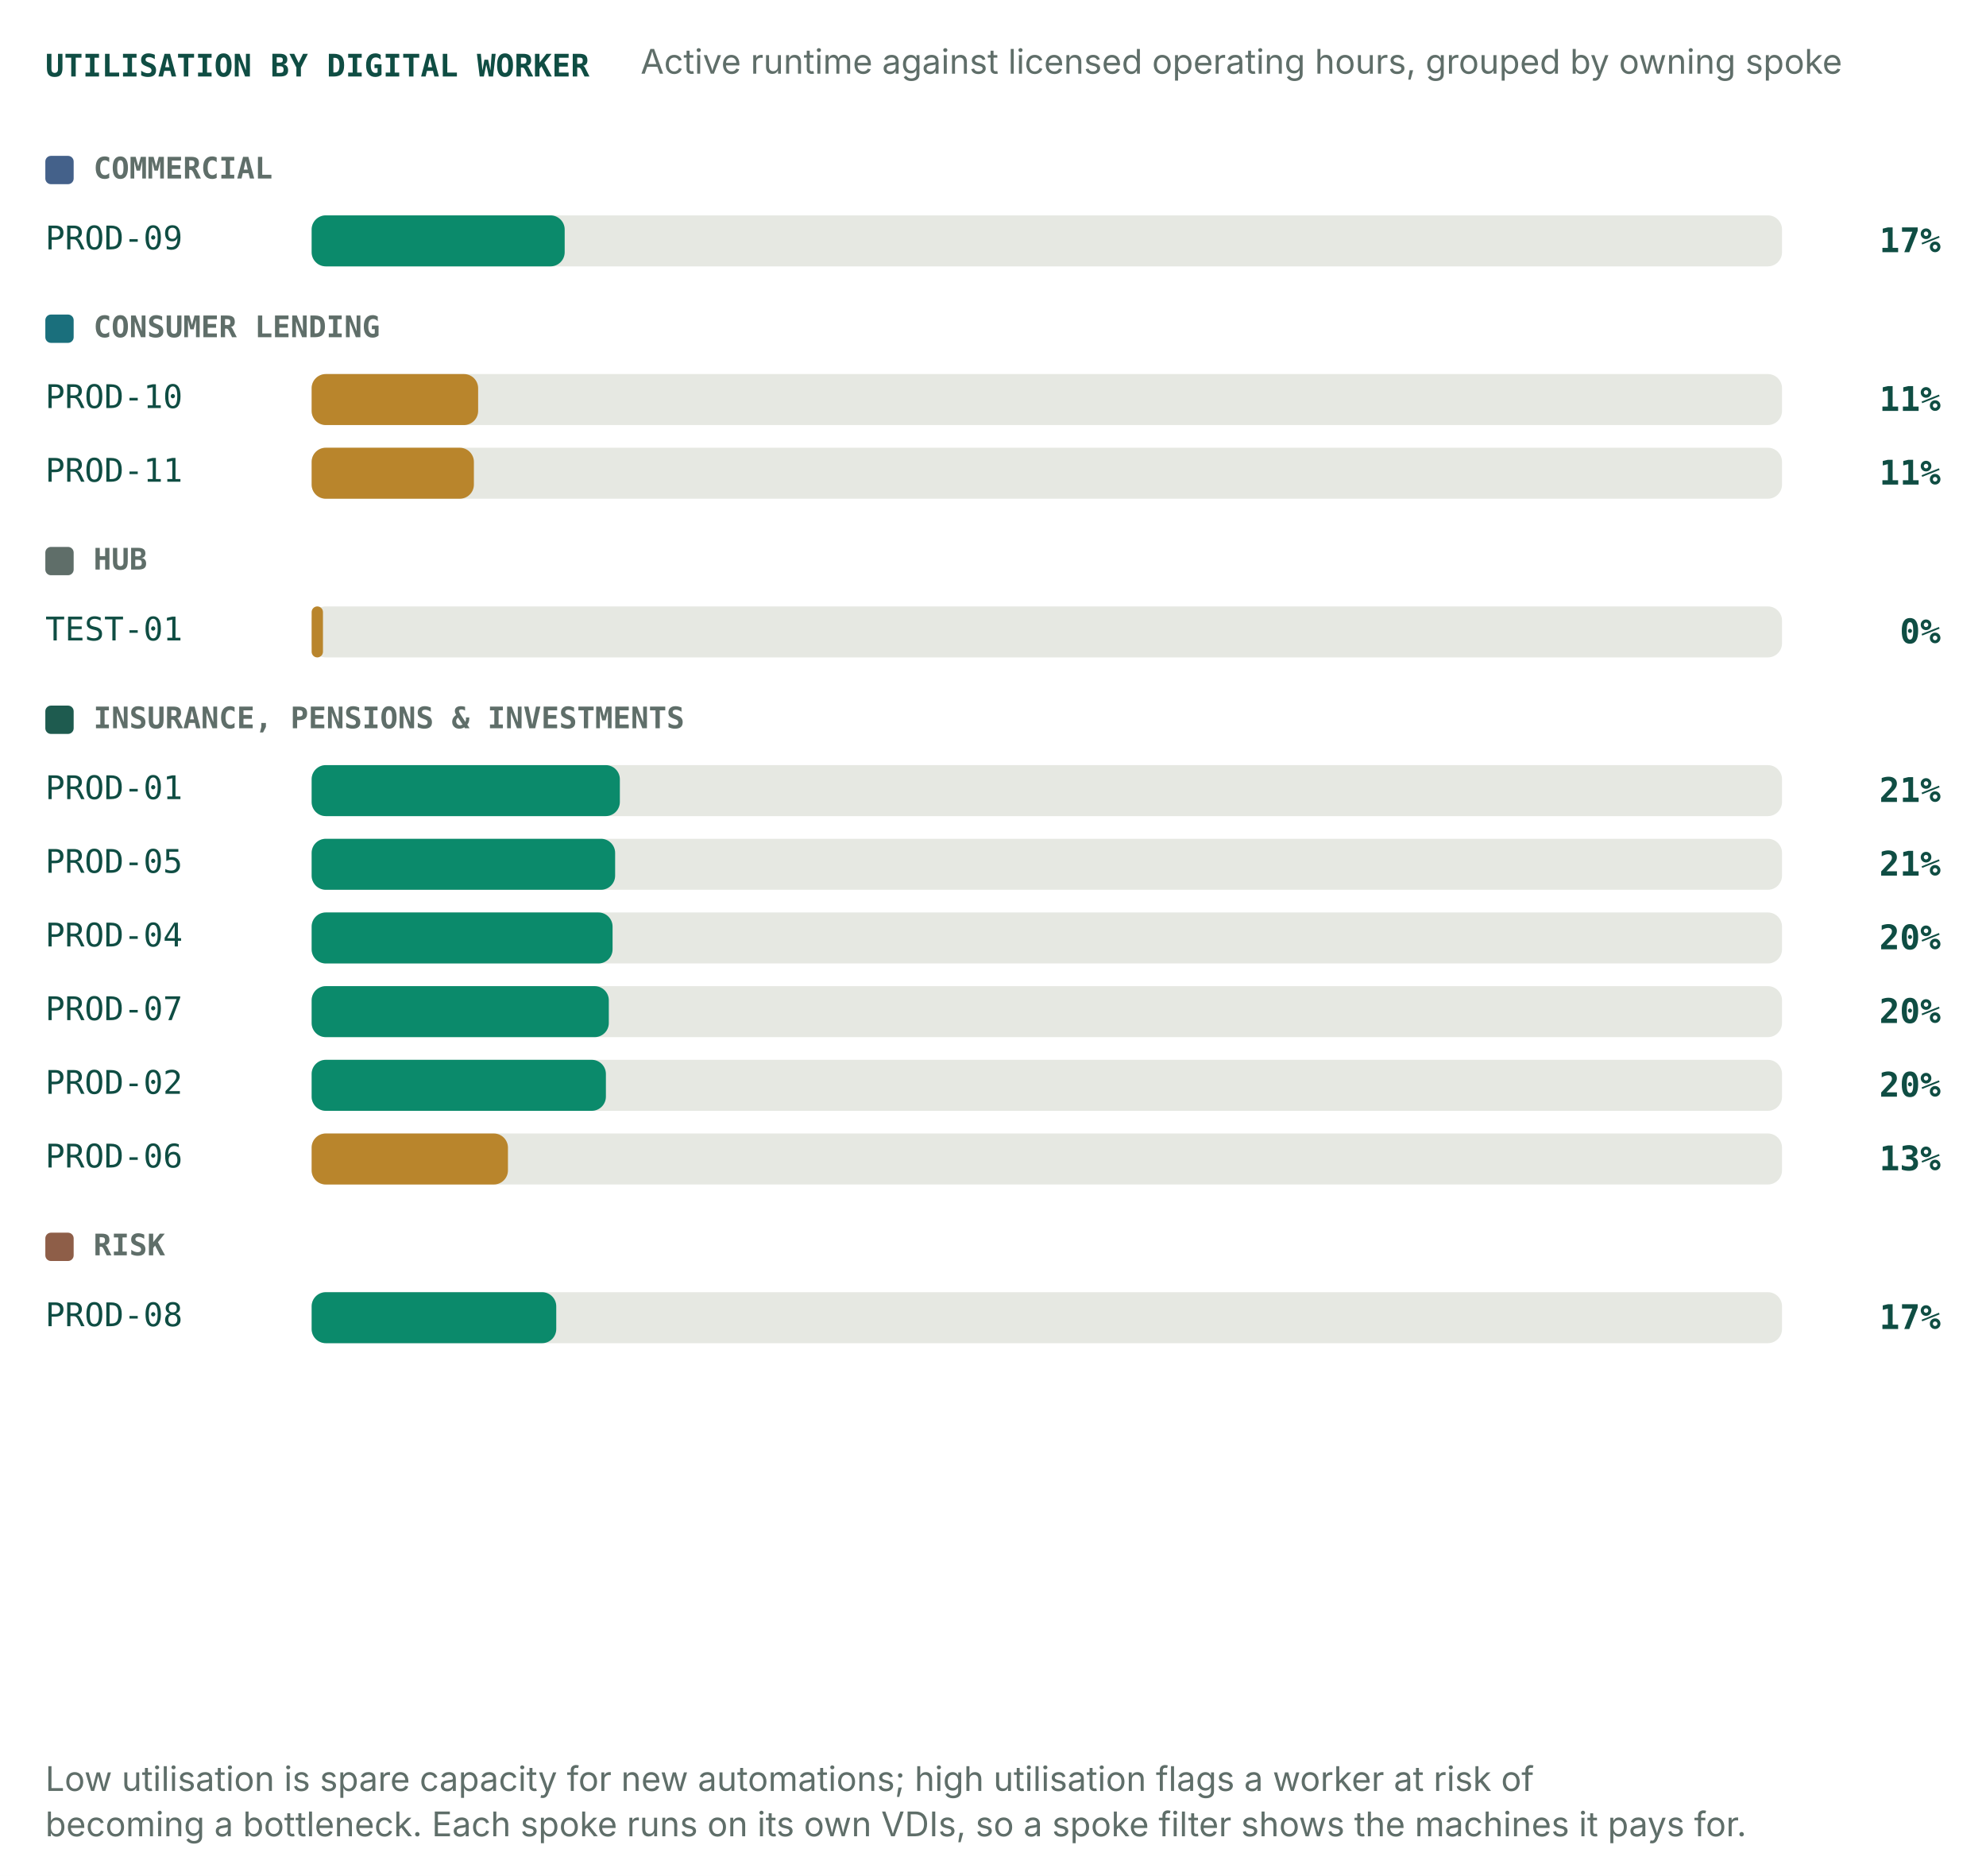
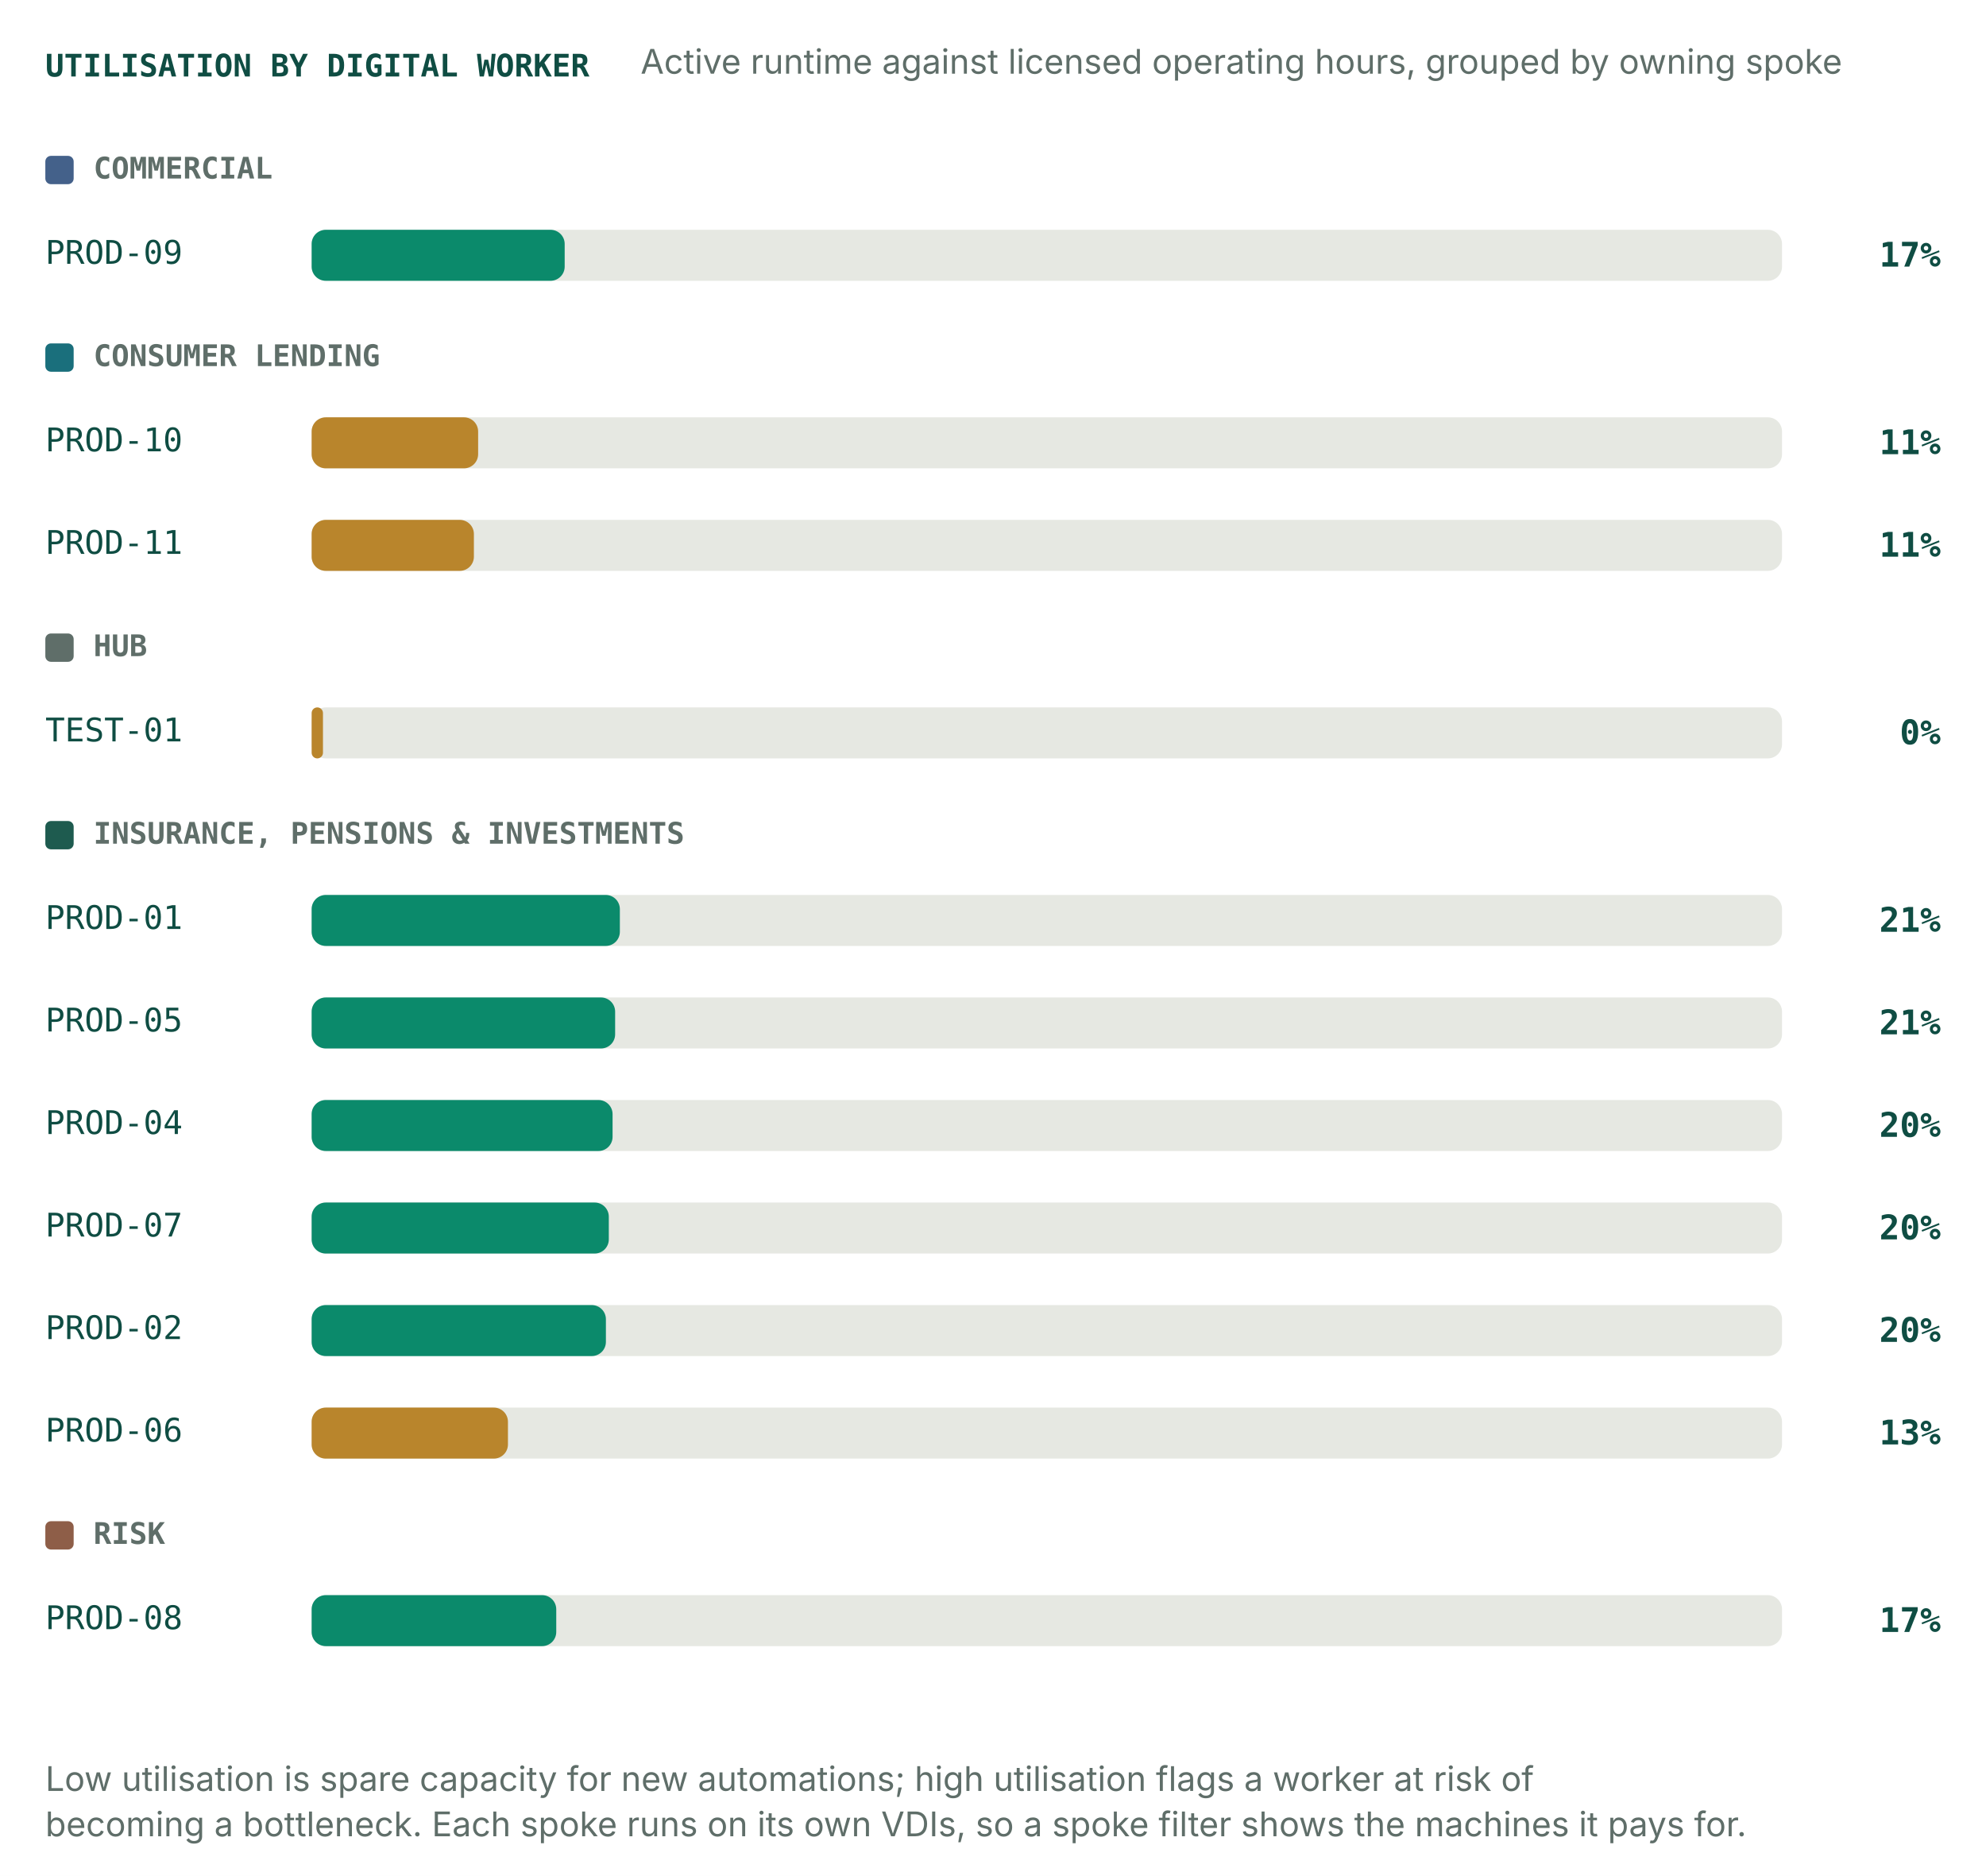
<svg xmlns="http://www.w3.org/2000/svg" version="1.1" class="marks" width="701" height="662" viewBox="0 0 701 662">
  <rect width="701" height="662" fill="#FFFFFF" />
  <g fill="none" stroke-miterlimit="10" transform="translate(0,0)">
    <g class="mark-group role-frame root" role="graphics-object" aria-roledescription="group mark container">
      <g transform="translate(0,0)">
        <path class="background" aria-hidden="true" d="M0,0h701v662h-701Z" />
        <g>
          <g class="mark-text role-mark frame_title" role="graphics-object" aria-roledescription="text mark container">
            <text text-anchor="start" transform="translate(16,27)" font-family="'JetBrains Mono', Consolas, 'Roboto Mono', monospace" font-size="11px" font-weight="600" fill="#0F4D43">UTILISATION BY DIGITAL WORKER</text>
          </g>
          <g class="mark-text role-mark" role="graphics-object" aria-roledescription="text mark container">
            <text text-anchor="start" transform="translate(226.1,26)" font-family="Inter, 'Segoe UI', Carlito, Calibri, Arial, sans-serif" font-size="12px" fill="#5F6E69">Active runtime against licensed operating hours, grouped by owning spoke</text>
          </g>
          <g class="mark-group role-scope" role="graphics-object" aria-roledescription="group mark container">
            <g transform="translate(16,50)">
              <path class="background" aria-hidden="true" d="M0,0h669v20h-669Z" />
              <g>
                <g class="mark-rect role-mark" role="graphics-symbol" aria-roledescription="rect mark container">
                  <path d="M2,5L8,5C9.104,5,10,5.896,10,7L10,13C10,14.104,9.104,15,8,15L2,15C0.896,15,0,14.104,0,13L0,7C0,5.896,0.896,5,2,5Z" fill="#44618A" />
                </g>
                <g class="mark-text role-mark" role="graphics-object" aria-roledescription="text mark container">
                  <text text-anchor="start" transform="translate(17,13)" font-family="'JetBrains Mono', Consolas, 'Roboto Mono', monospace" font-size="10.5px" font-weight="600" fill="#5F6E69">COMMERCIAL</text>
                </g>
              </g>
              <path class="foreground" aria-hidden="true" d="" display="none" />
            </g>
-             <g transform="translate(16,106)">
+             <g transform="translate(16,116.1818)">
              <path class="background" aria-hidden="true" d="M0,0h669v20h-669Z" />
              <g>
                <g class="mark-rect role-mark" role="graphics-symbol" aria-roledescription="rect mark container">
                  <path d="M2,5L8,5C9.104,5,10,5.896,10,7L10,13C10,14.104,9.104,15,8,15L2,15C0.896,15,0,14.104,0,13L0,7C0,5.896,0.896,5,2,5Z" fill="#1A6F7C" />
                </g>
                <g class="mark-text role-mark" role="graphics-object" aria-roledescription="text mark container">
                  <text text-anchor="start" transform="translate(17,13)" font-family="'JetBrains Mono', Consolas, 'Roboto Mono', monospace" font-size="10.5px" font-weight="600" fill="#5F6E69">CONSUMER LENDING</text>
                </g>
              </g>
              <path class="foreground" aria-hidden="true" d="" display="none" />
            </g>
-             <g transform="translate(16,188)">
+             <g transform="translate(16,218.5455)">
              <path class="background" aria-hidden="true" d="M0,0h669v20h-669Z" />
              <g>
                <g class="mark-rect role-mark" role="graphics-symbol" aria-roledescription="rect mark container">
                  <path d="M2,5L8,5C9.104,5,10,5.896,10,7L10,13C10,14.104,9.104,15,8,15L2,15C0.896,15,0,14.104,0,13L0,7C0,5.896,0.896,5,2,5Z" fill="#5F6E69" />
                </g>
                <g class="mark-text role-mark" role="graphics-object" aria-roledescription="text mark container">
                  <text text-anchor="start" transform="translate(17,13)" font-family="'JetBrains Mono', Consolas, 'Roboto Mono', monospace" font-size="10.5px" font-weight="600" fill="#5F6E69">HUB</text>
                </g>
              </g>
              <path class="foreground" aria-hidden="true" d="" display="none" />
            </g>
-             <g transform="translate(16,244)">
+             <g transform="translate(16,284.7273)">
              <path class="background" aria-hidden="true" d="M0,0h669v20h-669Z" />
              <g>
                <g class="mark-rect role-mark" role="graphics-symbol" aria-roledescription="rect mark container">
                  <path d="M2,5L8,5C9.104,5,10,5.896,10,7L10,13C10,14.104,9.104,15,8,15L2,15C0.896,15,0,14.104,0,13L0,7C0,5.896,0.896,5,2,5Z" fill="#1E5B4F" />
                </g>
                <g class="mark-text role-mark" role="graphics-object" aria-roledescription="text mark container">
                  <text text-anchor="start" transform="translate(17,13)" font-family="'JetBrains Mono', Consolas, 'Roboto Mono', monospace" font-size="10.5px" font-weight="600" fill="#5F6E69">INSURANCE, PENSIONS &amp; INVESTMENTS</text>
                </g>
              </g>
              <path class="foreground" aria-hidden="true" d="" display="none" />
            </g>
-             <g transform="translate(16,430)">
+             <g transform="translate(16,531.8182)">
              <path class="background" aria-hidden="true" d="M0,0h669v20h-669Z" />
              <g>
                <g class="mark-rect role-mark" role="graphics-symbol" aria-roledescription="rect mark container">
                  <path d="M2,5L8,5C9.104,5,10,5.896,10,7L10,13C10,14.104,9.104,15,8,15L2,15C0.896,15,0,14.104,0,13L0,7C0,5.896,0.896,5,2,5Z" fill="#8E5E48" />
                </g>
                <g class="mark-text role-mark" role="graphics-object" aria-roledescription="text mark container">
                  <text text-anchor="start" transform="translate(17,13)" font-family="'JetBrains Mono', Consolas, 'Roboto Mono', monospace" font-size="10.5px" font-weight="600" fill="#5F6E69">RISK</text>
                </g>
              </g>
              <path class="foreground" aria-hidden="true" d="" display="none" />
            </g>
          </g>
          <g class="mark-group role-scope" role="graphics-object" aria-roledescription="group mark container">
            <g transform="translate(16,72)">
-               <path class="background" aria-hidden="true" d="M0,0h669v26h-669Z" />
-               <g>
-                 <g class="mark-text role-mark" role="graphics-object" aria-roledescription="text mark container">
-                   <text text-anchor="start" transform="translate(0,16)" font-family="'JetBrains Mono', Consolas, 'Roboto Mono', monospace" font-size="11.5px" fill="#0F4D43">PROD-09</text>
-                 </g>
-                 <g class="mark-rect role-mark" role="graphics-symbol" aria-roledescription="rect mark container">
-                   <path d="M99,4L608,4C610.76,4,613,6.24,613,9L613,17C613,19.76,610.76,22,608,22L99,22C96.24,22,94,19.76,94,17L94,9C94,6.24,96.24,4,99,4Z" fill="#E6E8E2" />
-                 </g>
-                 <g class="mark-rect role-mark" role="graphics-symbol" aria-roledescription="rect mark container">
-                   <path d="M99,4L178.315,4C181.074,4,183.315,6.24,183.315,9L183.315,17C183.315,19.76,181.074,22,178.315,22L99,22C96.24,22,94,19.76,94,17L94,9C94,6.24,96.24,4,99,4Z" fill="#0B8A6B" />
-                 </g>
-                 <g class="mark-text role-mark" role="graphics-object" aria-roledescription="text mark container">
-                   <text text-anchor="end" transform="translate(669,17)" font-family="'JetBrains Mono', Consolas, 'Roboto Mono', monospace" font-size="12px" font-weight="600" fill="#0F4D43">17%</text>
-                 </g>
-               </g>
-               <path class="foreground" aria-hidden="true" d="" display="none" />
-             </g>
-             <g transform="translate(16,128)">
-               <path class="background" aria-hidden="true" d="M0,0h669v26h-669Z" />
-               <g>
-                 <g class="mark-text role-mark" role="graphics-object" aria-roledescription="text mark container">
-                   <text text-anchor="start" transform="translate(0,16)" font-family="'JetBrains Mono', Consolas, 'Roboto Mono', monospace" font-size="11.5px" fill="#0F4D43">PROD-10</text>
-                 </g>
-                 <g class="mark-rect role-mark" role="graphics-symbol" aria-roledescription="rect mark container">
-                   <path d="M99,4L608,4C610.76,4,613,6.24,613,9L613,17C613,19.76,610.76,22,608,22L99,22C96.24,22,94,19.76,94,17L94,9C94,6.24,96.24,4,99,4Z" fill="#E6E8E2" />
-                 </g>
-                 <g class="mark-rect role-mark" role="graphics-symbol" aria-roledescription="rect mark container">
-                   <path d="M99,4L147.766,4C150.526,4,152.766,6.24,152.766,9L152.766,17C152.766,19.76,150.526,22,147.766,22L99,22C96.24,22,94,19.76,94,17L94,9C94,6.24,96.24,4,99,4Z" fill="#B9852C" />
-                 </g>
-                 <g class="mark-text role-mark" role="graphics-object" aria-roledescription="text mark container">
-                   <text text-anchor="end" transform="translate(669,17)" font-family="'JetBrains Mono', Consolas, 'Roboto Mono', monospace" font-size="12px" font-weight="600" fill="#0F4D43">11%</text>
-                 </g>
-               </g>
-               <path class="foreground" aria-hidden="true" d="" display="none" />
-             </g>
-             <g transform="translate(16,154)">
-               <path class="background" aria-hidden="true" d="M0,0h669v26h-669Z" />
-               <g>
-                 <g class="mark-text role-mark" role="graphics-object" aria-roledescription="text mark container">
-                   <text text-anchor="start" transform="translate(0,16)" font-family="'JetBrains Mono', Consolas, 'Roboto Mono', monospace" font-size="11.5px" fill="#0F4D43">PROD-11</text>
-                 </g>
-                 <g class="mark-rect role-mark" role="graphics-symbol" aria-roledescription="rect mark container">
-                   <path d="M99,4L608,4C610.76,4,613,6.24,613,9L613,17C613,19.76,610.76,22,608,22L99,22C96.24,22,94,19.76,94,17L94,9C94,6.24,96.24,4,99,4Z" fill="#E6E8E2" />
-                 </g>
-                 <g class="mark-rect role-mark" role="graphics-symbol" aria-roledescription="rect mark container">
-                   <path d="M99,4L146.272,4C149.032,4,151.272,6.24,151.272,9L151.272,17C151.272,19.76,149.032,22,146.272,22L99,22C96.24,22,94,19.76,94,17L94,9C94,6.24,96.24,4,99,4Z" fill="#B9852C" />
-                 </g>
-                 <g class="mark-text role-mark" role="graphics-object" aria-roledescription="text mark container">
-                   <text text-anchor="end" transform="translate(669,17)" font-family="'JetBrains Mono', Consolas, 'Roboto Mono', monospace" font-size="12px" font-weight="600" fill="#0F4D43">11%</text>
-                 </g>
-               </g>
-               <path class="foreground" aria-hidden="true" d="" display="none" />
-             </g>
-             <g transform="translate(16,210)">
-               <path class="background" aria-hidden="true" d="M0,0h669v26h-669Z" />
-               <g>
-                 <g class="mark-text role-mark" role="graphics-object" aria-roledescription="text mark container">
-                   <text text-anchor="start" transform="translate(0,16)" font-family="'JetBrains Mono', Consolas, 'Roboto Mono', monospace" font-size="11.5px" fill="#0F4D43">TEST-01</text>
-                 </g>
-                 <g class="mark-rect role-mark" role="graphics-symbol" aria-roledescription="rect mark container">
-                   <path d="M99,4L608,4C610.76,4,613,6.24,613,9L613,17C613,19.76,610.76,22,608,22L99,22C96.24,22,94,19.76,94,17L94,9C94,6.24,96.24,4,99,4Z" fill="#E6E8E2" />
-                 </g>
-                 <g class="mark-rect role-mark" role="graphics-symbol" aria-roledescription="rect mark container">
-                   <path d="M96,4L96,4C97.104,4,98,4.896,98,6L98,20C98,21.104,97.104,22,96,22L96,22C94.896,22,94,21.104,94,20L94,6C94,4.896,94.896,4,96,4Z" fill="#B9852C" />
-                 </g>
-                 <g class="mark-text role-mark" role="graphics-object" aria-roledescription="text mark container">
-                   <text text-anchor="end" transform="translate(669,17)" font-family="'JetBrains Mono', Consolas, 'Roboto Mono', monospace" font-size="12px" font-weight="600" fill="#0F4D43">0%</text>
-                 </g>
-               </g>
-               <path class="foreground" aria-hidden="true" d="" display="none" />
-             </g>
-             <g transform="translate(16,266)">
-               <path class="background" aria-hidden="true" d="M0,0h669v26h-669Z" />
-               <g>
-                 <g class="mark-text role-mark" role="graphics-object" aria-roledescription="text mark container">
-                   <text text-anchor="start" transform="translate(0,16)" font-family="'JetBrains Mono', Consolas, 'Roboto Mono', monospace" font-size="11.5px" fill="#0F4D43">PROD-01</text>
-                 </g>
-                 <g class="mark-rect role-mark" role="graphics-symbol" aria-roledescription="rect mark container">
-                   <path d="M99,4L608,4C610.76,4,613,6.24,613,9L613,17C613,19.76,610.76,22,608,22L99,22C96.24,22,94,19.76,94,17L94,9C94,6.24,96.24,4,99,4Z" fill="#E6E8E2" />
-                 </g>
-                 <g class="mark-rect role-mark" role="graphics-symbol" aria-roledescription="rect mark container">
-                   <path d="M99,4L197.791,4C200.551,4,202.791,6.24,202.791,9L202.791,17C202.791,19.76,200.551,22,197.791,22L99,22C96.24,22,94,19.76,94,17L94,9C94,6.24,96.24,4,99,4Z" fill="#0B8A6B" />
-                 </g>
-                 <g class="mark-text role-mark" role="graphics-object" aria-roledescription="text mark container">
-                   <text text-anchor="end" transform="translate(669,17)" font-family="'JetBrains Mono', Consolas, 'Roboto Mono', monospace" font-size="12px" font-weight="600" fill="#0F4D43">21%</text>
-                 </g>
-               </g>
-               <path class="foreground" aria-hidden="true" d="" display="none" />
-             </g>
-             <g transform="translate(16,292)">
-               <path class="background" aria-hidden="true" d="M0,0h669v26h-669Z" />
-               <g>
-                 <g class="mark-text role-mark" role="graphics-object" aria-roledescription="text mark container">
-                   <text text-anchor="start" transform="translate(0,16)" font-family="'JetBrains Mono', Consolas, 'Roboto Mono', monospace" font-size="11.5px" fill="#0F4D43">PROD-05</text>
-                 </g>
-                 <g class="mark-rect role-mark" role="graphics-symbol" aria-roledescription="rect mark container">
-                   <path d="M99,4L608,4C610.76,4,613,6.24,613,9L613,17C613,19.76,610.76,22,608,22L99,22C96.24,22,94,19.76,94,17L94,9C94,6.24,96.24,4,99,4Z" fill="#E6E8E2" />
-                 </g>
-                 <g class="mark-rect role-mark" role="graphics-symbol" aria-roledescription="rect mark container">
-                   <path d="M99,4L196.125,4C198.884,4,201.125,6.24,201.125,9L201.125,17C201.125,19.76,198.884,22,196.125,22L99,22C96.24,22,94,19.76,94,17L94,9C94,6.24,96.24,4,99,4Z" fill="#0B8A6B" />
-                 </g>
-                 <g class="mark-text role-mark" role="graphics-object" aria-roledescription="text mark container">
-                   <text text-anchor="end" transform="translate(669,17)" font-family="'JetBrains Mono', Consolas, 'Roboto Mono', monospace" font-size="12px" font-weight="600" fill="#0F4D43">21%</text>
-                 </g>
-               </g>
-               <path class="foreground" aria-hidden="true" d="" display="none" />
-             </g>
-             <g transform="translate(16,318)">
-               <path class="background" aria-hidden="true" d="M0,0h669v26h-669Z" />
-               <g>
-                 <g class="mark-text role-mark" role="graphics-object" aria-roledescription="text mark container">
-                   <text text-anchor="start" transform="translate(0,16)" font-family="'JetBrains Mono', Consolas, 'Roboto Mono', monospace" font-size="11.5px" fill="#0F4D43">PROD-04</text>
-                 </g>
-                 <g class="mark-rect role-mark" role="graphics-symbol" aria-roledescription="rect mark container">
-                   <path d="M99,4L608,4C610.76,4,613,6.24,613,9L613,17C613,19.76,610.76,22,608,22L99,22C96.24,22,94,19.76,94,17L94,9C94,6.24,96.24,4,99,4Z" fill="#E6E8E2" />
-                 </g>
-                 <g class="mark-rect role-mark" role="graphics-symbol" aria-roledescription="rect mark container">
-                   <path d="M99,4L195.221,4C197.981,4,200.221,6.24,200.221,9L200.221,17C200.221,19.76,197.981,22,195.221,22L99,22C96.24,22,94,19.76,94,17L94,9C94,6.24,96.24,4,99,4Z" fill="#0B8A6B" />
-                 </g>
-                 <g class="mark-text role-mark" role="graphics-object" aria-roledescription="text mark container">
-                   <text text-anchor="end" transform="translate(669,17)" font-family="'JetBrains Mono', Consolas, 'Roboto Mono', monospace" font-size="12px" font-weight="600" fill="#0F4D43">20%</text>
-                 </g>
-               </g>
-               <path class="foreground" aria-hidden="true" d="" display="none" />
-             </g>
-             <g transform="translate(16,344)">
-               <path class="background" aria-hidden="true" d="M0,0h669v26h-669Z" />
-               <g>
-                 <g class="mark-text role-mark" role="graphics-object" aria-roledescription="text mark container">
-                   <text text-anchor="start" transform="translate(0,16)" font-family="'JetBrains Mono', Consolas, 'Roboto Mono', monospace" font-size="11.5px" fill="#0F4D43">PROD-07</text>
-                 </g>
-                 <g class="mark-rect role-mark" role="graphics-symbol" aria-roledescription="rect mark container">
-                   <path d="M99,4L608,4C610.76,4,613,6.24,613,9L613,17C613,19.76,610.76,22,608,22L99,22C96.24,22,94,19.76,94,17L94,9C94,6.24,96.24,4,99,4Z" fill="#E6E8E2" />
-                 </g>
-                 <g class="mark-rect role-mark" role="graphics-symbol" aria-roledescription="rect mark container">
-                   <path d="M99,4L193.893,4C196.652,4,198.893,6.24,198.893,9L198.893,17C198.893,19.76,196.652,22,193.893,22L99,22C96.24,22,94,19.76,94,17L94,9C94,6.24,96.24,4,99,4Z" fill="#0B8A6B" />
-                 </g>
-                 <g class="mark-text role-mark" role="graphics-object" aria-roledescription="text mark container">
-                   <text text-anchor="end" transform="translate(669,17)" font-family="'JetBrains Mono', Consolas, 'Roboto Mono', monospace" font-size="12px" font-weight="600" fill="#0F4D43">20%</text>
-                 </g>
-               </g>
-               <path class="foreground" aria-hidden="true" d="" display="none" />
-             </g>
-             <g transform="translate(16,370)">
-               <path class="background" aria-hidden="true" d="M0,0h669v26h-669Z" />
-               <g>
-                 <g class="mark-text role-mark" role="graphics-object" aria-roledescription="text mark container">
-                   <text text-anchor="start" transform="translate(0,16)" font-family="'JetBrains Mono', Consolas, 'Roboto Mono', monospace" font-size="11.5px" fill="#0F4D43">PROD-02</text>
-                 </g>
-                 <g class="mark-rect role-mark" role="graphics-symbol" aria-roledescription="rect mark container">
-                   <path d="M99,4L608,4C610.76,4,613,6.24,613,9L613,17C613,19.76,610.76,22,608,22L99,22C96.24,22,94,19.76,94,17L94,9C94,6.24,96.24,4,99,4Z" fill="#E6E8E2" />
-                 </g>
-                 <g class="mark-rect role-mark" role="graphics-symbol" aria-roledescription="rect mark container">
-                   <path d="M99,4L192.865,4C195.625,4,197.865,6.24,197.865,9L197.865,17C197.865,19.76,195.625,22,192.865,22L99,22C96.24,22,94,19.76,94,17L94,9C94,6.24,96.24,4,99,4Z" fill="#0B8A6B" />
-                 </g>
-                 <g class="mark-text role-mark" role="graphics-object" aria-roledescription="text mark container">
-                   <text text-anchor="end" transform="translate(669,17)" font-family="'JetBrains Mono', Consolas, 'Roboto Mono', monospace" font-size="12px" font-weight="600" fill="#0F4D43">20%</text>
-                 </g>
-               </g>
-               <path class="foreground" aria-hidden="true" d="" display="none" />
-             </g>
-             <g transform="translate(16,396)">
-               <path class="background" aria-hidden="true" d="M0,0h669v26h-669Z" />
-               <g>
-                 <g class="mark-text role-mark" role="graphics-object" aria-roledescription="text mark container">
-                   <text text-anchor="start" transform="translate(0,16)" font-family="'JetBrains Mono', Consolas, 'Roboto Mono', monospace" font-size="11.5px" fill="#0F4D43">PROD-06</text>
-                 </g>
-                 <g class="mark-rect role-mark" role="graphics-symbol" aria-roledescription="rect mark container">
-                   <path d="M99,4L608,4C610.76,4,613,6.24,613,9L613,17C613,19.76,610.76,22,608,22L99,22C96.24,22,94,19.76,94,17L94,9C94,6.24,96.24,4,99,4Z" fill="#E6E8E2" />
-                 </g>
-                 <g class="mark-rect role-mark" role="graphics-symbol" aria-roledescription="rect mark container">
-                   <path d="M99,4L158.293,4C161.053,4,163.293,6.24,163.293,9L163.293,17C163.293,19.76,161.053,22,158.293,22L99,22C96.24,22,94,19.76,94,17L94,9C94,6.24,96.24,4,99,4Z" fill="#B9852C" />
-                 </g>
-                 <g class="mark-text role-mark" role="graphics-object" aria-roledescription="text mark container">
-                   <text text-anchor="end" transform="translate(669,17)" font-family="'JetBrains Mono', Consolas, 'Roboto Mono', monospace" font-size="12px" font-weight="600" fill="#0F4D43">13%</text>
-                 </g>
-               </g>
-               <path class="foreground" aria-hidden="true" d="" display="none" />
-             </g>
-             <g transform="translate(16,452)">
-               <path class="background" aria-hidden="true" d="M0,0h669v26h-669Z" />
-               <g>
-                 <g class="mark-text role-mark" role="graphics-object" aria-roledescription="text mark container">
-                   <text text-anchor="start" transform="translate(0,16)" font-family="'JetBrains Mono', Consolas, 'Roboto Mono', monospace" font-size="11.5px" fill="#0F4D43">PROD-08</text>
-                 </g>
-                 <g class="mark-rect role-mark" role="graphics-symbol" aria-roledescription="rect mark container">
-                   <path d="M99,4L608,4C610.76,4,613,6.24,613,9L613,17C613,19.76,610.76,22,608,22L99,22C96.24,22,94,19.76,94,17L94,9C94,6.24,96.24,4,99,4Z" fill="#E6E8E2" />
-                 </g>
-                 <g class="mark-rect role-mark" role="graphics-symbol" aria-roledescription="rect mark container">
-                   <path d="M99,4L175.34,4C178.1,4,180.34,6.24,180.34,9L180.34,17C180.34,19.76,178.1,22,175.34,22L99,22C96.24,22,94,19.76,94,17L94,9C94,6.24,96.24,4,99,4Z" fill="#0B8A6B" />
-                 </g>
-                 <g class="mark-text role-mark" role="graphics-object" aria-roledescription="text mark container">
-                   <text text-anchor="end" transform="translate(669,17)" font-family="'JetBrains Mono', Consolas, 'Roboto Mono', monospace" font-size="12px" font-weight="600" fill="#0F4D43">17%</text>
+               <path class="background" aria-hidden="true" d="M0,0h669v36.182h-669Z" />
+               <g>
+                 <g class="mark-text role-mark" role="graphics-object" aria-roledescription="text mark container">
+                   <text text-anchor="start" transform="translate(0,21.09091)" font-family="'JetBrains Mono', Consolas, 'Roboto Mono', monospace" font-size="11.5px" fill="#0F4D43">PROD-09</text>
+                 </g>
+                 <g class="mark-rect role-mark" role="graphics-symbol" aria-roledescription="rect mark container">
+                   <path d="M99,9.091L608,9.091C610.76,9.091,613,11.331,613,14.091L613,22.091C613,24.85,610.76,27.091,608,27.091L99,27.091C96.24,27.091,94,24.85,94,22.091L94,14.091C94,11.331,96.24,9.091,99,9.091Z" fill="#E6E8E2" />
+                 </g>
+                 <g class="mark-rect role-mark" role="graphics-symbol" aria-roledescription="rect mark container">
+                   <path d="M99,9.091L178.315,9.091C181.074,9.091,183.315,11.331,183.315,14.091L183.315,22.091C183.315,24.85,181.074,27.091,178.315,27.091L99,27.091C96.24,27.091,94,24.85,94,22.091L94,14.091C94,11.331,96.24,9.091,99,9.091Z" fill="#0B8A6B" />
+                 </g>
+                 <g class="mark-text role-mark" role="graphics-object" aria-roledescription="text mark container">
+                   <text text-anchor="end" transform="translate(669,22.09091)" font-family="'JetBrains Mono', Consolas, 'Roboto Mono', monospace" font-size="12px" font-weight="600" fill="#0F4D43">17%</text>
+                 </g>
+               </g>
+               <path class="foreground" aria-hidden="true" d="" display="none" />
+             </g>
+             <g transform="translate(16,138.1818)">
+               <path class="background" aria-hidden="true" d="M0,0h669v36.182h-669Z" />
+               <g>
+                 <g class="mark-text role-mark" role="graphics-object" aria-roledescription="text mark container">
+                   <text text-anchor="start" transform="translate(0,21.09091)" font-family="'JetBrains Mono', Consolas, 'Roboto Mono', monospace" font-size="11.5px" fill="#0F4D43">PROD-10</text>
+                 </g>
+                 <g class="mark-rect role-mark" role="graphics-symbol" aria-roledescription="rect mark container">
+                   <path d="M99,9.091L608,9.091C610.76,9.091,613,11.331,613,14.091L613,22.091C613,24.85,610.76,27.091,608,27.091L99,27.091C96.24,27.091,94,24.85,94,22.091L94,14.091C94,11.331,96.24,9.091,99,9.091Z" fill="#E6E8E2" />
+                 </g>
+                 <g class="mark-rect role-mark" role="graphics-symbol" aria-roledescription="rect mark container">
+                   <path d="M99,9.091L147.766,9.091C150.526,9.091,152.766,11.331,152.766,14.091L152.766,22.091C152.766,24.85,150.526,27.091,147.766,27.091L99,27.091C96.24,27.091,94,24.85,94,22.091L94,14.091C94,11.331,96.24,9.091,99,9.091Z" fill="#B9852C" />
+                 </g>
+                 <g class="mark-text role-mark" role="graphics-object" aria-roledescription="text mark container">
+                   <text text-anchor="end" transform="translate(669,22.09091)" font-family="'JetBrains Mono', Consolas, 'Roboto Mono', monospace" font-size="12px" font-weight="600" fill="#0F4D43">11%</text>
+                 </g>
+               </g>
+               <path class="foreground" aria-hidden="true" d="" display="none" />
+             </g>
+             <g transform="translate(16,174.3636)">
+               <path class="background" aria-hidden="true" d="M0,0h669v36.182h-669Z" />
+               <g>
+                 <g class="mark-text role-mark" role="graphics-object" aria-roledescription="text mark container">
+                   <text text-anchor="start" transform="translate(0,21.09091)" font-family="'JetBrains Mono', Consolas, 'Roboto Mono', monospace" font-size="11.5px" fill="#0F4D43">PROD-11</text>
+                 </g>
+                 <g class="mark-rect role-mark" role="graphics-symbol" aria-roledescription="rect mark container">
+                   <path d="M99,9.091L608,9.091C610.76,9.091,613,11.331,613,14.091L613,22.091C613,24.85,610.76,27.091,608,27.091L99,27.091C96.24,27.091,94,24.85,94,22.091L94,14.091C94,11.331,96.24,9.091,99,9.091Z" fill="#E6E8E2" />
+                 </g>
+                 <g class="mark-rect role-mark" role="graphics-symbol" aria-roledescription="rect mark container">
+                   <path d="M99,9.091L146.272,9.091C149.032,9.091,151.272,11.331,151.272,14.091L151.272,22.091C151.272,24.85,149.032,27.091,146.272,27.091L99,27.091C96.24,27.091,94,24.85,94,22.091L94,14.091C94,11.331,96.24,9.091,99,9.091Z" fill="#B9852C" />
+                 </g>
+                 <g class="mark-text role-mark" role="graphics-object" aria-roledescription="text mark container">
+                   <text text-anchor="end" transform="translate(669,22.09091)" font-family="'JetBrains Mono', Consolas, 'Roboto Mono', monospace" font-size="12px" font-weight="600" fill="#0F4D43">11%</text>
+                 </g>
+               </g>
+               <path class="foreground" aria-hidden="true" d="" display="none" />
+             </g>
+             <g transform="translate(16,240.5455)">
+               <path class="background" aria-hidden="true" d="M0,0h669v36.182h-669Z" />
+               <g>
+                 <g class="mark-text role-mark" role="graphics-object" aria-roledescription="text mark container">
+                   <text text-anchor="start" transform="translate(0,21.09091)" font-family="'JetBrains Mono', Consolas, 'Roboto Mono', monospace" font-size="11.5px" fill="#0F4D43">TEST-01</text>
+                 </g>
+                 <g class="mark-rect role-mark" role="graphics-symbol" aria-roledescription="rect mark container">
+                   <path d="M99,9.091L608,9.091C610.76,9.091,613,11.331,613,14.091L613,22.091C613,24.85,610.76,27.091,608,27.091L99,27.091C96.24,27.091,94,24.85,94,22.091L94,14.091C94,11.331,96.24,9.091,99,9.091Z" fill="#E6E8E2" />
+                 </g>
+                 <g class="mark-rect role-mark" role="graphics-symbol" aria-roledescription="rect mark container">
+                   <path d="M96,9.091L96,9.091C97.104,9.091,98,9.987,98,11.091L98,25.091C98,26.195,97.104,27.091,96,27.091L96,27.091C94.896,27.091,94,26.195,94,25.091L94,11.091C94,9.987,94.896,9.091,96,9.091Z" fill="#B9852C" />
+                 </g>
+                 <g class="mark-text role-mark" role="graphics-object" aria-roledescription="text mark container">
+                   <text text-anchor="end" transform="translate(669,22.09091)" font-family="'JetBrains Mono', Consolas, 'Roboto Mono', monospace" font-size="12px" font-weight="600" fill="#0F4D43">0%</text>
+                 </g>
+               </g>
+               <path class="foreground" aria-hidden="true" d="" display="none" />
+             </g>
+             <g transform="translate(16,306.7273)">
+               <path class="background" aria-hidden="true" d="M0,0h669v36.182h-669Z" />
+               <g>
+                 <g class="mark-text role-mark" role="graphics-object" aria-roledescription="text mark container">
+                   <text text-anchor="start" transform="translate(0,21.09091)" font-family="'JetBrains Mono', Consolas, 'Roboto Mono', monospace" font-size="11.5px" fill="#0F4D43">PROD-01</text>
+                 </g>
+                 <g class="mark-rect role-mark" role="graphics-symbol" aria-roledescription="rect mark container">
+                   <path d="M99,9.091L608,9.091C610.76,9.091,613,11.331,613,14.091L613,22.091C613,24.85,610.76,27.091,608,27.091L99,27.091C96.24,27.091,94,24.85,94,22.091L94,14.091C94,11.331,96.24,9.091,99,9.091Z" fill="#E6E8E2" />
+                 </g>
+                 <g class="mark-rect role-mark" role="graphics-symbol" aria-roledescription="rect mark container">
+                   <path d="M99,9.091L197.791,9.091C200.551,9.091,202.791,11.331,202.791,14.091L202.791,22.091C202.791,24.85,200.551,27.091,197.791,27.091L99,27.091C96.24,27.091,94,24.85,94,22.091L94,14.091C94,11.331,96.24,9.091,99,9.091Z" fill="#0B8A6B" />
+                 </g>
+                 <g class="mark-text role-mark" role="graphics-object" aria-roledescription="text mark container">
+                   <text text-anchor="end" transform="translate(669,22.09091)" font-family="'JetBrains Mono', Consolas, 'Roboto Mono', monospace" font-size="12px" font-weight="600" fill="#0F4D43">21%</text>
+                 </g>
+               </g>
+               <path class="foreground" aria-hidden="true" d="" display="none" />
+             </g>
+             <g transform="translate(16,342.9091)">
+               <path class="background" aria-hidden="true" d="M0,0h669v36.182h-669Z" />
+               <g>
+                 <g class="mark-text role-mark" role="graphics-object" aria-roledescription="text mark container">
+                   <text text-anchor="start" transform="translate(0,21.09091)" font-family="'JetBrains Mono', Consolas, 'Roboto Mono', monospace" font-size="11.5px" fill="#0F4D43">PROD-05</text>
+                 </g>
+                 <g class="mark-rect role-mark" role="graphics-symbol" aria-roledescription="rect mark container">
+                   <path d="M99,9.091L608,9.091C610.76,9.091,613,11.331,613,14.091L613,22.091C613,24.85,610.76,27.091,608,27.091L99,27.091C96.24,27.091,94,24.85,94,22.091L94,14.091C94,11.331,96.24,9.091,99,9.091Z" fill="#E6E8E2" />
+                 </g>
+                 <g class="mark-rect role-mark" role="graphics-symbol" aria-roledescription="rect mark container">
+                   <path d="M99,9.091L196.125,9.091C198.884,9.091,201.125,11.331,201.125,14.091L201.125,22.091C201.125,24.85,198.884,27.091,196.125,27.091L99,27.091C96.24,27.091,94,24.85,94,22.091L94,14.091C94,11.331,96.24,9.091,99,9.091Z" fill="#0B8A6B" />
+                 </g>
+                 <g class="mark-text role-mark" role="graphics-object" aria-roledescription="text mark container">
+                   <text text-anchor="end" transform="translate(669,22.09091)" font-family="'JetBrains Mono', Consolas, 'Roboto Mono', monospace" font-size="12px" font-weight="600" fill="#0F4D43">21%</text>
+                 </g>
+               </g>
+               <path class="foreground" aria-hidden="true" d="" display="none" />
+             </g>
+             <g transform="translate(16,379.0909)">
+               <path class="background" aria-hidden="true" d="M0,0h669v36.182h-669Z" />
+               <g>
+                 <g class="mark-text role-mark" role="graphics-object" aria-roledescription="text mark container">
+                   <text text-anchor="start" transform="translate(0,21.09091)" font-family="'JetBrains Mono', Consolas, 'Roboto Mono', monospace" font-size="11.5px" fill="#0F4D43">PROD-04</text>
+                 </g>
+                 <g class="mark-rect role-mark" role="graphics-symbol" aria-roledescription="rect mark container">
+                   <path d="M99,9.091L608,9.091C610.76,9.091,613,11.331,613,14.091L613,22.091C613,24.85,610.76,27.091,608,27.091L99,27.091C96.24,27.091,94,24.85,94,22.091L94,14.091C94,11.331,96.24,9.091,99,9.091Z" fill="#E6E8E2" />
+                 </g>
+                 <g class="mark-rect role-mark" role="graphics-symbol" aria-roledescription="rect mark container">
+                   <path d="M99,9.091L195.221,9.091C197.981,9.091,200.221,11.331,200.221,14.091L200.221,22.091C200.221,24.85,197.981,27.091,195.221,27.091L99,27.091C96.24,27.091,94,24.85,94,22.091L94,14.091C94,11.331,96.24,9.091,99,9.091Z" fill="#0B8A6B" />
+                 </g>
+                 <g class="mark-text role-mark" role="graphics-object" aria-roledescription="text mark container">
+                   <text text-anchor="end" transform="translate(669,22.09091)" font-family="'JetBrains Mono', Consolas, 'Roboto Mono', monospace" font-size="12px" font-weight="600" fill="#0F4D43">20%</text>
+                 </g>
+               </g>
+               <path class="foreground" aria-hidden="true" d="" display="none" />
+             </g>
+             <g transform="translate(16,415.2727)">
+               <path class="background" aria-hidden="true" d="M0,0h669v36.182h-669Z" />
+               <g>
+                 <g class="mark-text role-mark" role="graphics-object" aria-roledescription="text mark container">
+                   <text text-anchor="start" transform="translate(0,21.09091)" font-family="'JetBrains Mono', Consolas, 'Roboto Mono', monospace" font-size="11.5px" fill="#0F4D43">PROD-07</text>
+                 </g>
+                 <g class="mark-rect role-mark" role="graphics-symbol" aria-roledescription="rect mark container">
+                   <path d="M99,9.091L608,9.091C610.76,9.091,613,11.331,613,14.091L613,22.091C613,24.85,610.76,27.091,608,27.091L99,27.091C96.24,27.091,94,24.85,94,22.091L94,14.091C94,11.331,96.24,9.091,99,9.091Z" fill="#E6E8E2" />
+                 </g>
+                 <g class="mark-rect role-mark" role="graphics-symbol" aria-roledescription="rect mark container">
+                   <path d="M99,9.091L193.893,9.091C196.652,9.091,198.893,11.331,198.893,14.091L198.893,22.091C198.893,24.85,196.652,27.091,193.893,27.091L99,27.091C96.24,27.091,94,24.85,94,22.091L94,14.091C94,11.331,96.24,9.091,99,9.091Z" fill="#0B8A6B" />
+                 </g>
+                 <g class="mark-text role-mark" role="graphics-object" aria-roledescription="text mark container">
+                   <text text-anchor="end" transform="translate(669,22.09091)" font-family="'JetBrains Mono', Consolas, 'Roboto Mono', monospace" font-size="12px" font-weight="600" fill="#0F4D43">20%</text>
+                 </g>
+               </g>
+               <path class="foreground" aria-hidden="true" d="" display="none" />
+             </g>
+             <g transform="translate(16,451.4545)">
+               <path class="background" aria-hidden="true" d="M0,0h669v36.182h-669Z" />
+               <g>
+                 <g class="mark-text role-mark" role="graphics-object" aria-roledescription="text mark container">
+                   <text text-anchor="start" transform="translate(0,21.09091)" font-family="'JetBrains Mono', Consolas, 'Roboto Mono', monospace" font-size="11.5px" fill="#0F4D43">PROD-02</text>
+                 </g>
+                 <g class="mark-rect role-mark" role="graphics-symbol" aria-roledescription="rect mark container">
+                   <path d="M99,9.091L608,9.091C610.76,9.091,613,11.331,613,14.091L613,22.091C613,24.85,610.76,27.091,608,27.091L99,27.091C96.24,27.091,94,24.85,94,22.091L94,14.091C94,11.331,96.24,9.091,99,9.091Z" fill="#E6E8E2" />
+                 </g>
+                 <g class="mark-rect role-mark" role="graphics-symbol" aria-roledescription="rect mark container">
+                   <path d="M99,9.091L192.865,9.091C195.625,9.091,197.865,11.331,197.865,14.091L197.865,22.091C197.865,24.85,195.625,27.091,192.865,27.091L99,27.091C96.24,27.091,94,24.85,94,22.091L94,14.091C94,11.331,96.24,9.091,99,9.091Z" fill="#0B8A6B" />
+                 </g>
+                 <g class="mark-text role-mark" role="graphics-object" aria-roledescription="text mark container">
+                   <text text-anchor="end" transform="translate(669,22.09091)" font-family="'JetBrains Mono', Consolas, 'Roboto Mono', monospace" font-size="12px" font-weight="600" fill="#0F4D43">20%</text>
+                 </g>
+               </g>
+               <path class="foreground" aria-hidden="true" d="" display="none" />
+             </g>
+             <g transform="translate(16,487.6364)">
+               <path class="background" aria-hidden="true" d="M0,0h669v36.182h-669Z" />
+               <g>
+                 <g class="mark-text role-mark" role="graphics-object" aria-roledescription="text mark container">
+                   <text text-anchor="start" transform="translate(0,21.09091)" font-family="'JetBrains Mono', Consolas, 'Roboto Mono', monospace" font-size="11.5px" fill="#0F4D43">PROD-06</text>
+                 </g>
+                 <g class="mark-rect role-mark" role="graphics-symbol" aria-roledescription="rect mark container">
+                   <path d="M99,9.091L608,9.091C610.76,9.091,613,11.331,613,14.091L613,22.091C613,24.85,610.76,27.091,608,27.091L99,27.091C96.24,27.091,94,24.85,94,22.091L94,14.091C94,11.331,96.24,9.091,99,9.091Z" fill="#E6E8E2" />
+                 </g>
+                 <g class="mark-rect role-mark" role="graphics-symbol" aria-roledescription="rect mark container">
+                   <path d="M99,9.091L158.293,9.091C161.053,9.091,163.293,11.331,163.293,14.091L163.293,22.091C163.293,24.85,161.053,27.091,158.293,27.091L99,27.091C96.24,27.091,94,24.85,94,22.091L94,14.091C94,11.331,96.24,9.091,99,9.091Z" fill="#B9852C" />
+                 </g>
+                 <g class="mark-text role-mark" role="graphics-object" aria-roledescription="text mark container">
+                   <text text-anchor="end" transform="translate(669,22.09091)" font-family="'JetBrains Mono', Consolas, 'Roboto Mono', monospace" font-size="12px" font-weight="600" fill="#0F4D43">13%</text>
+                 </g>
+               </g>
+               <path class="foreground" aria-hidden="true" d="" display="none" />
+             </g>
+             <g transform="translate(16,553.8182)">
+               <path class="background" aria-hidden="true" d="M0,0h669v36.182h-669Z" />
+               <g>
+                 <g class="mark-text role-mark" role="graphics-object" aria-roledescription="text mark container">
+                   <text text-anchor="start" transform="translate(0,21.09091)" font-family="'JetBrains Mono', Consolas, 'Roboto Mono', monospace" font-size="11.5px" fill="#0F4D43">PROD-08</text>
+                 </g>
+                 <g class="mark-rect role-mark" role="graphics-symbol" aria-roledescription="rect mark container">
+                   <path d="M99,9.091L608,9.091C610.76,9.091,613,11.331,613,14.091L613,22.091C613,24.85,610.76,27.091,608,27.091L99,27.091C96.24,27.091,94,24.85,94,22.091L94,14.091C94,11.331,96.24,9.091,99,9.091Z" fill="#E6E8E2" />
+                 </g>
+                 <g class="mark-rect role-mark" role="graphics-symbol" aria-roledescription="rect mark container">
+                   <path d="M99,9.091L175.34,9.091C178.1,9.091,180.34,11.331,180.34,14.091L180.34,22.091C180.34,24.85,178.1,27.091,175.34,27.091L99,27.091C96.24,27.091,94,24.85,94,22.091L94,14.091C94,11.331,96.24,9.091,99,9.091Z" fill="#0B8A6B" />
+                 </g>
+                 <g class="mark-text role-mark" role="graphics-object" aria-roledescription="text mark container">
+                   <text text-anchor="end" transform="translate(669,22.09091)" font-family="'JetBrains Mono', Consolas, 'Roboto Mono', monospace" font-size="12px" font-weight="600" fill="#0F4D43">17%</text>
                </g>
              </g>
              <path class="foreground" aria-hidden="true" d="" display="none" />
            </g>
          </g>
          <g class="mark-text role-mark" role="graphics-object" aria-roledescription="text mark container">
            <text text-anchor="start" transform="translate(16,632)" font-family="Inter, 'Segoe UI', Carlito, Calibri, Arial, sans-serif" font-size="12px" fill="#5F6E69">
              <tspan>Low utilisation is spare capacity for new automations; high utilisation flags a worker at risk of</tspan>
              <tspan x="0" dy="16">becoming a bottleneck. Each spoke runs on its own VDIs, so a spoke filter shows the machines it pays for.</tspan>
            </text>
          </g>
        </g>
        <path class="foreground" aria-hidden="true" d="" display="none" />
      </g>
    </g>
  </g>
</svg>
